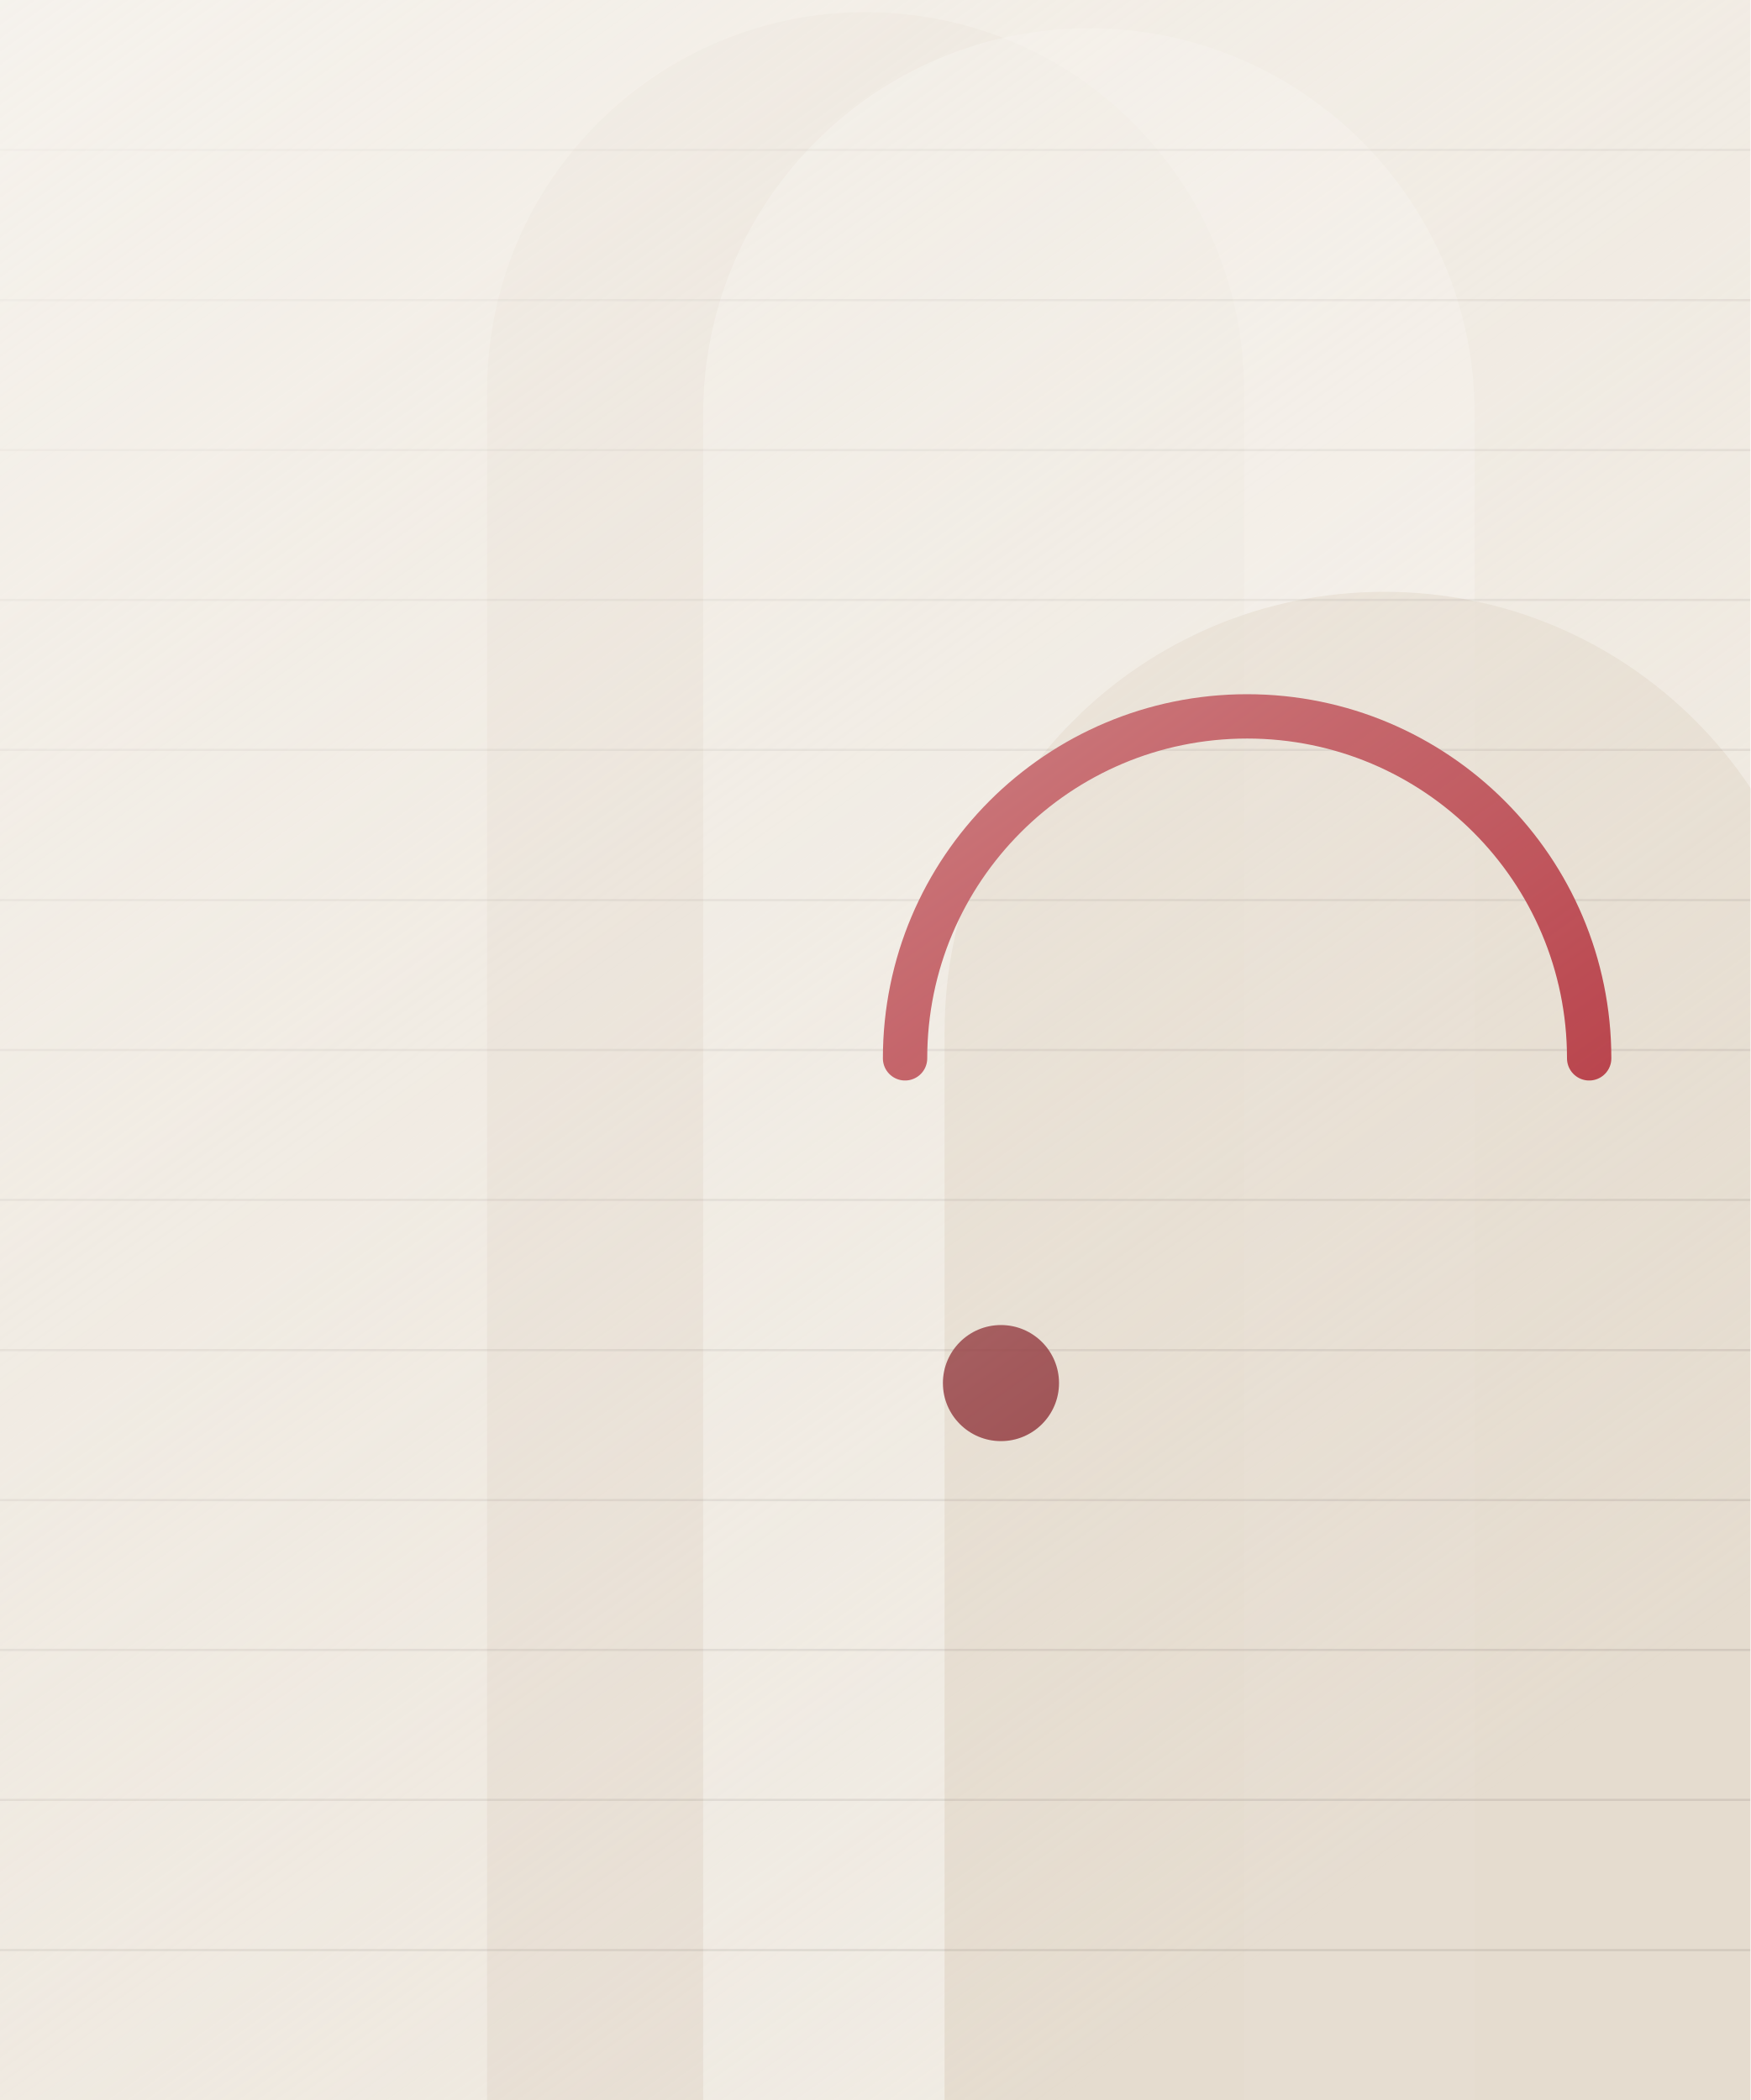
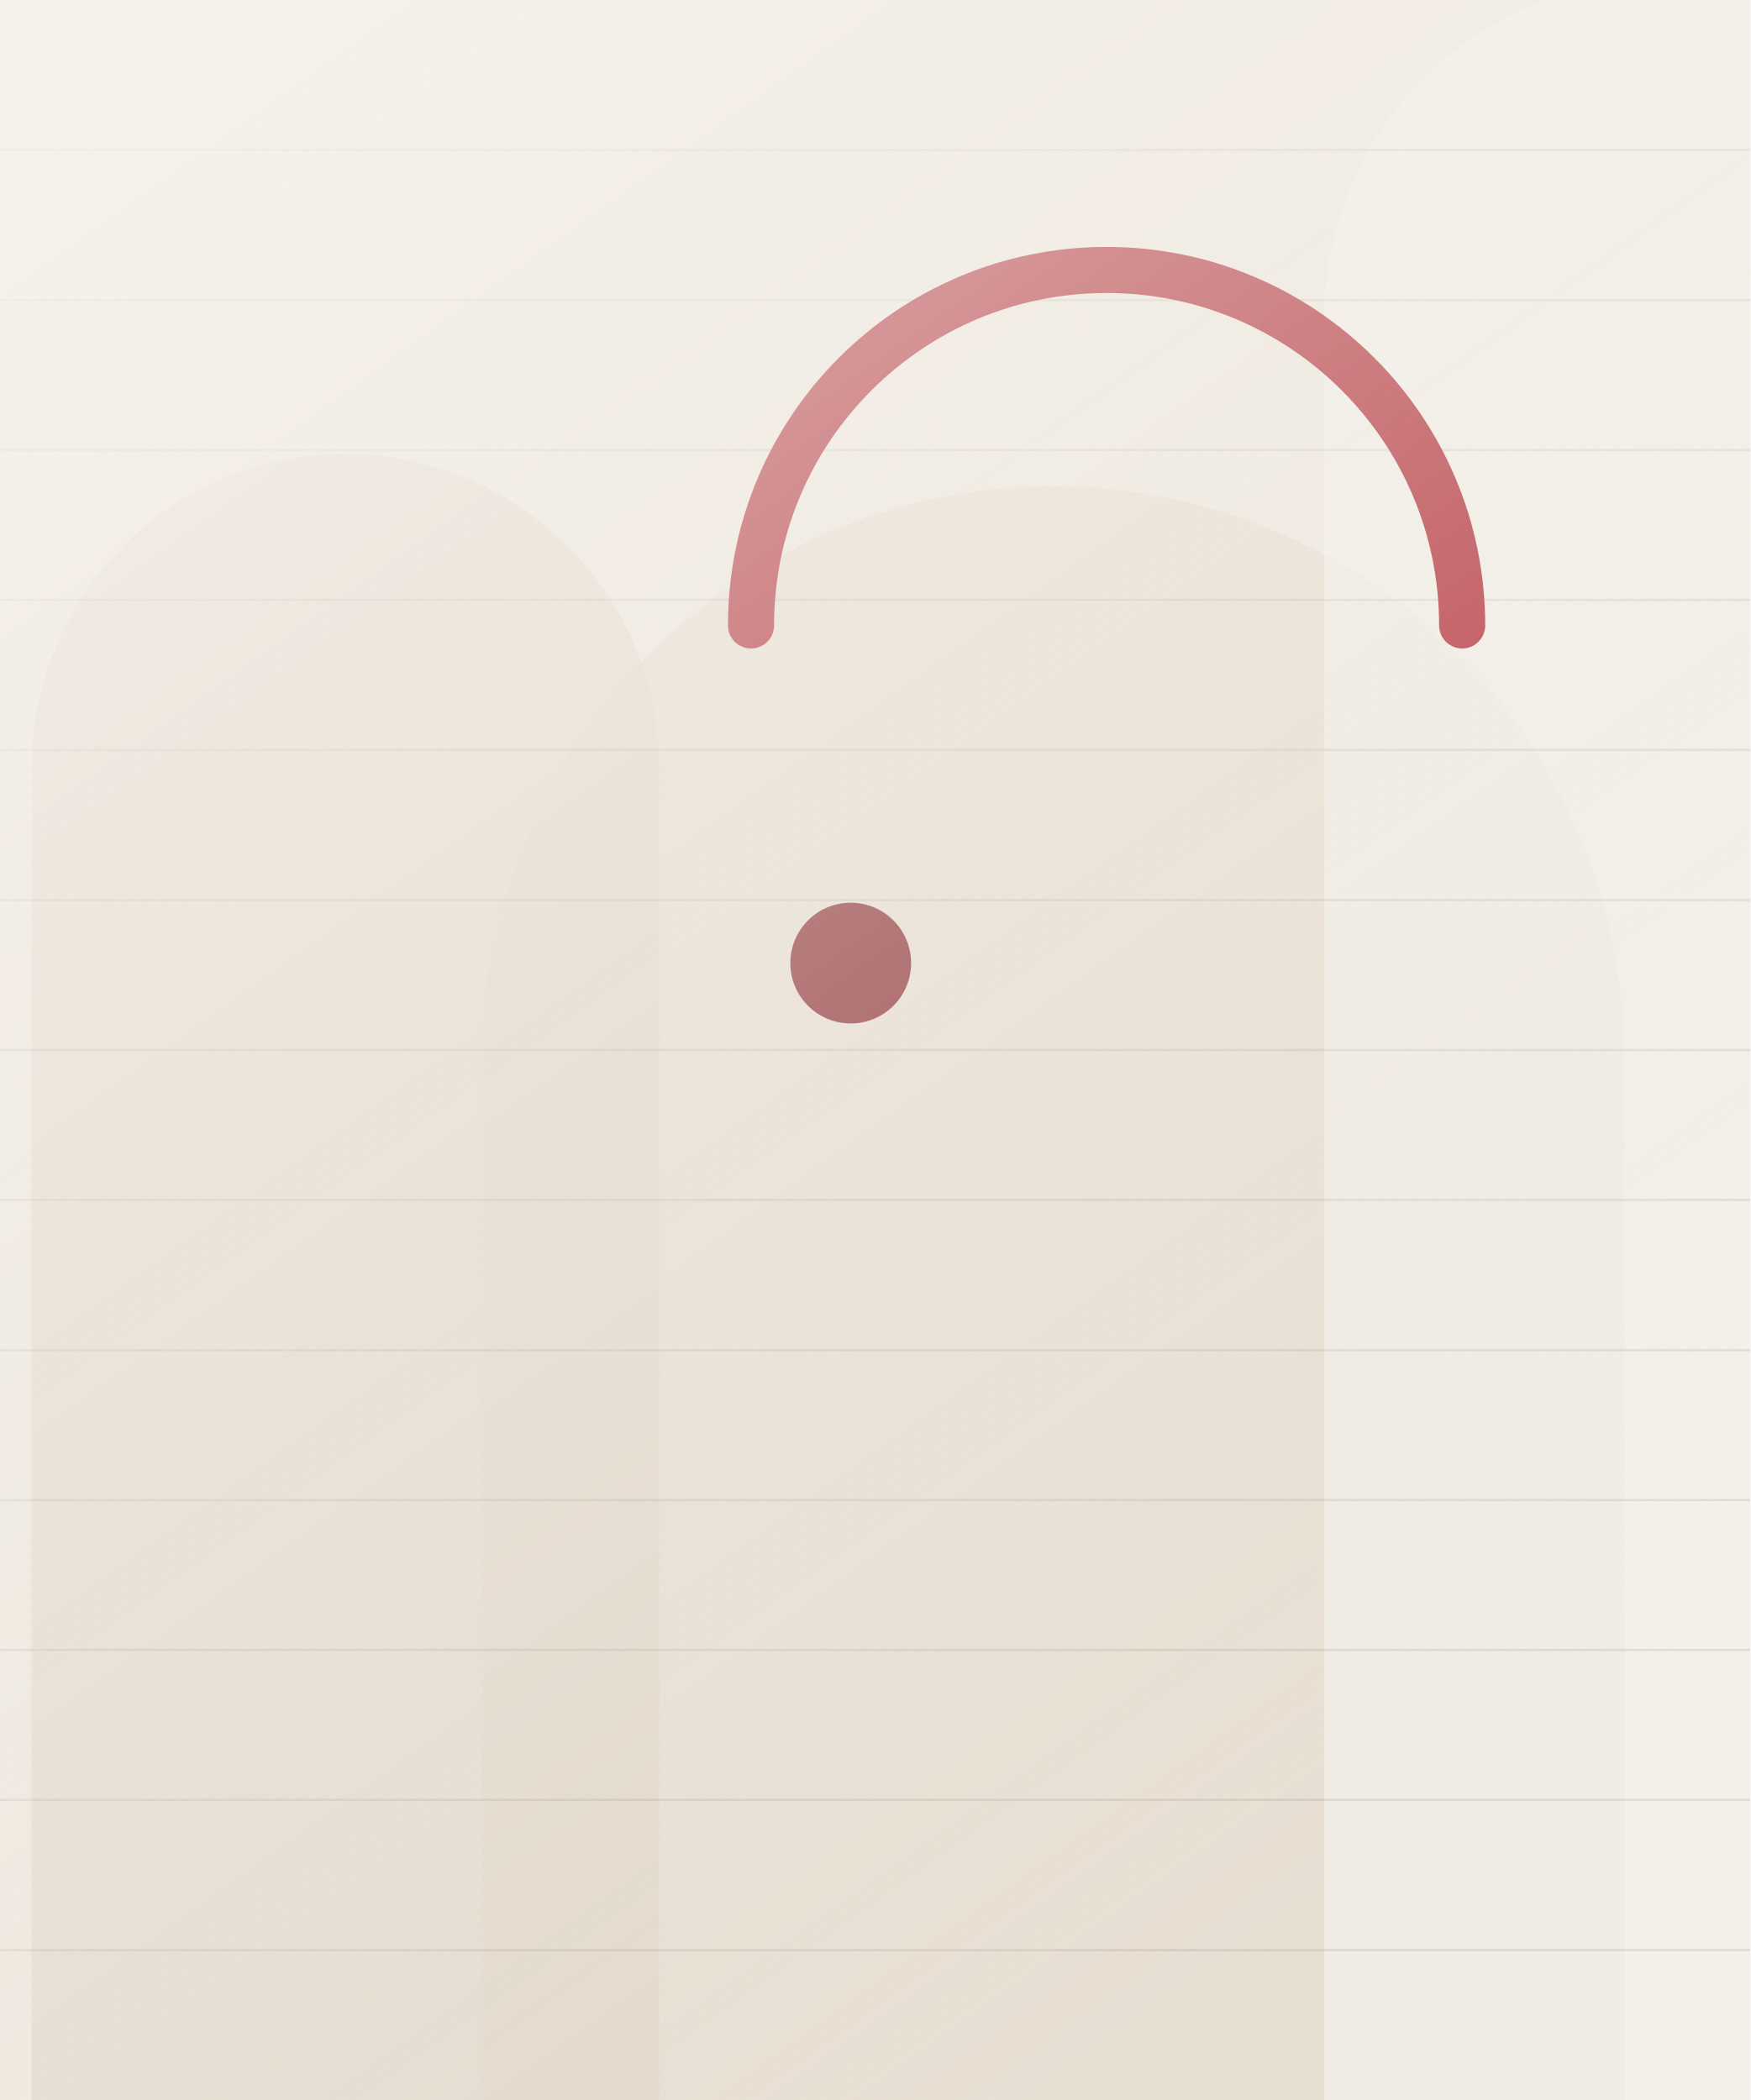
<svg xmlns="http://www.w3.org/2000/svg" viewBox="0 0 600 720" width="600" height="720" role="presentation">
  <defs>
    <linearGradient id="wash" x1="0" y1="0" x2="0.6" y2="1">
      <stop offset="0%" stop-color="#f7f4ef" stop-opacity="0.85" />
      <stop offset="100%" stop-color="#efe9e0" stop-opacity="0" />
    </linearGradient>
    <clipPath id="frame">
      <rect width="600" height="720" />
    </clipPath>
  </defs>
  <g clip-path="url(#frame)">
    <rect width="600" height="720" fill="#efe9e0" />
-     <path d="M166.969 720 L166.969 133.536 A129.723 129.723 0 0 1 426.414 133.536 L426.414 720 Z" fill="#e2d8ca" opacity="0.63" />
-     <path d="M241.028 720 L241.028 141.909 A132.219 132.219 0 0 1 505.466 141.909 L505.466 720 Z" fill="#f7f4ef" opacity="0.60" />
-     <path d="M323.788 720 L323.788 353.623 A150.715 150.715 0 0 1 625.218 353.623 L625.218 720 Z" fill="#e2d8ca" opacity="0.80" />
+     <path d="M165.36 720 L165.36 362.412 A195.674 195.674 0 0 1 556.708 362.412 L556.708 720 Z" fill="#e2d8ca" opacity="0.60" />
+     <path d="M453.876 720 L453.876 109.326 A116.957 116.957 0 0 1 687.79 109.326 L687.79 720 Z" fill="#f7f4ef" opacity="0.58" />
+     <path d="M10.815 720 L10.815 263.277 A107.595 107.595 0 0 1 226.005 263.277 L226.005 720 Z" fill="#e2d8ca" opacity="0.76" />
    <g stroke="#241f1d" stroke-width="0.75" opacity="0.1" fill="none">
      <path d="M0 51.4 H600" />
      <path d="M0 102.9 H600" />
      <path d="M0 154.3 H600" />
      <path d="M0 205.7 H600" />
      <path d="M0 257.1 H600" />
      <path d="M0 308.6 H600" />
      <path d="M0 360.0 H600" />
      <path d="M0 411.4 H600" />
      <path d="M0 462.9 H600" />
      <path d="M0 514.3 H600" />
      <path d="M0 565.7 H600" />
      <path d="M0 617.1 H600" />
      <path d="M0 668.6 H600" />
    </g>
-     <path d="M310.228 362.861 A117.247 117.247 0 0 1 544.722 362.861" fill="none" stroke="#ad1f2b" stroke-width="15.2" stroke-linecap="round" />
-     <circle cx="343.1" cy="474.2" r="19.9" fill="#7d1119" opacity="0.85" />
+     <path d="M257.426 214.437 A121.878 121.878 0 0 1 501.183 214.437" fill="none" stroke="#ad1f2b" stroke-width="15.8" stroke-linecap="round" />
+     <circle cx="291.6" cy="330.2" r="20.7" fill="#7d1119" opacity="0.85" />
    <rect width="600" height="720" fill="url(#wash)" />
  </g>
</svg>
